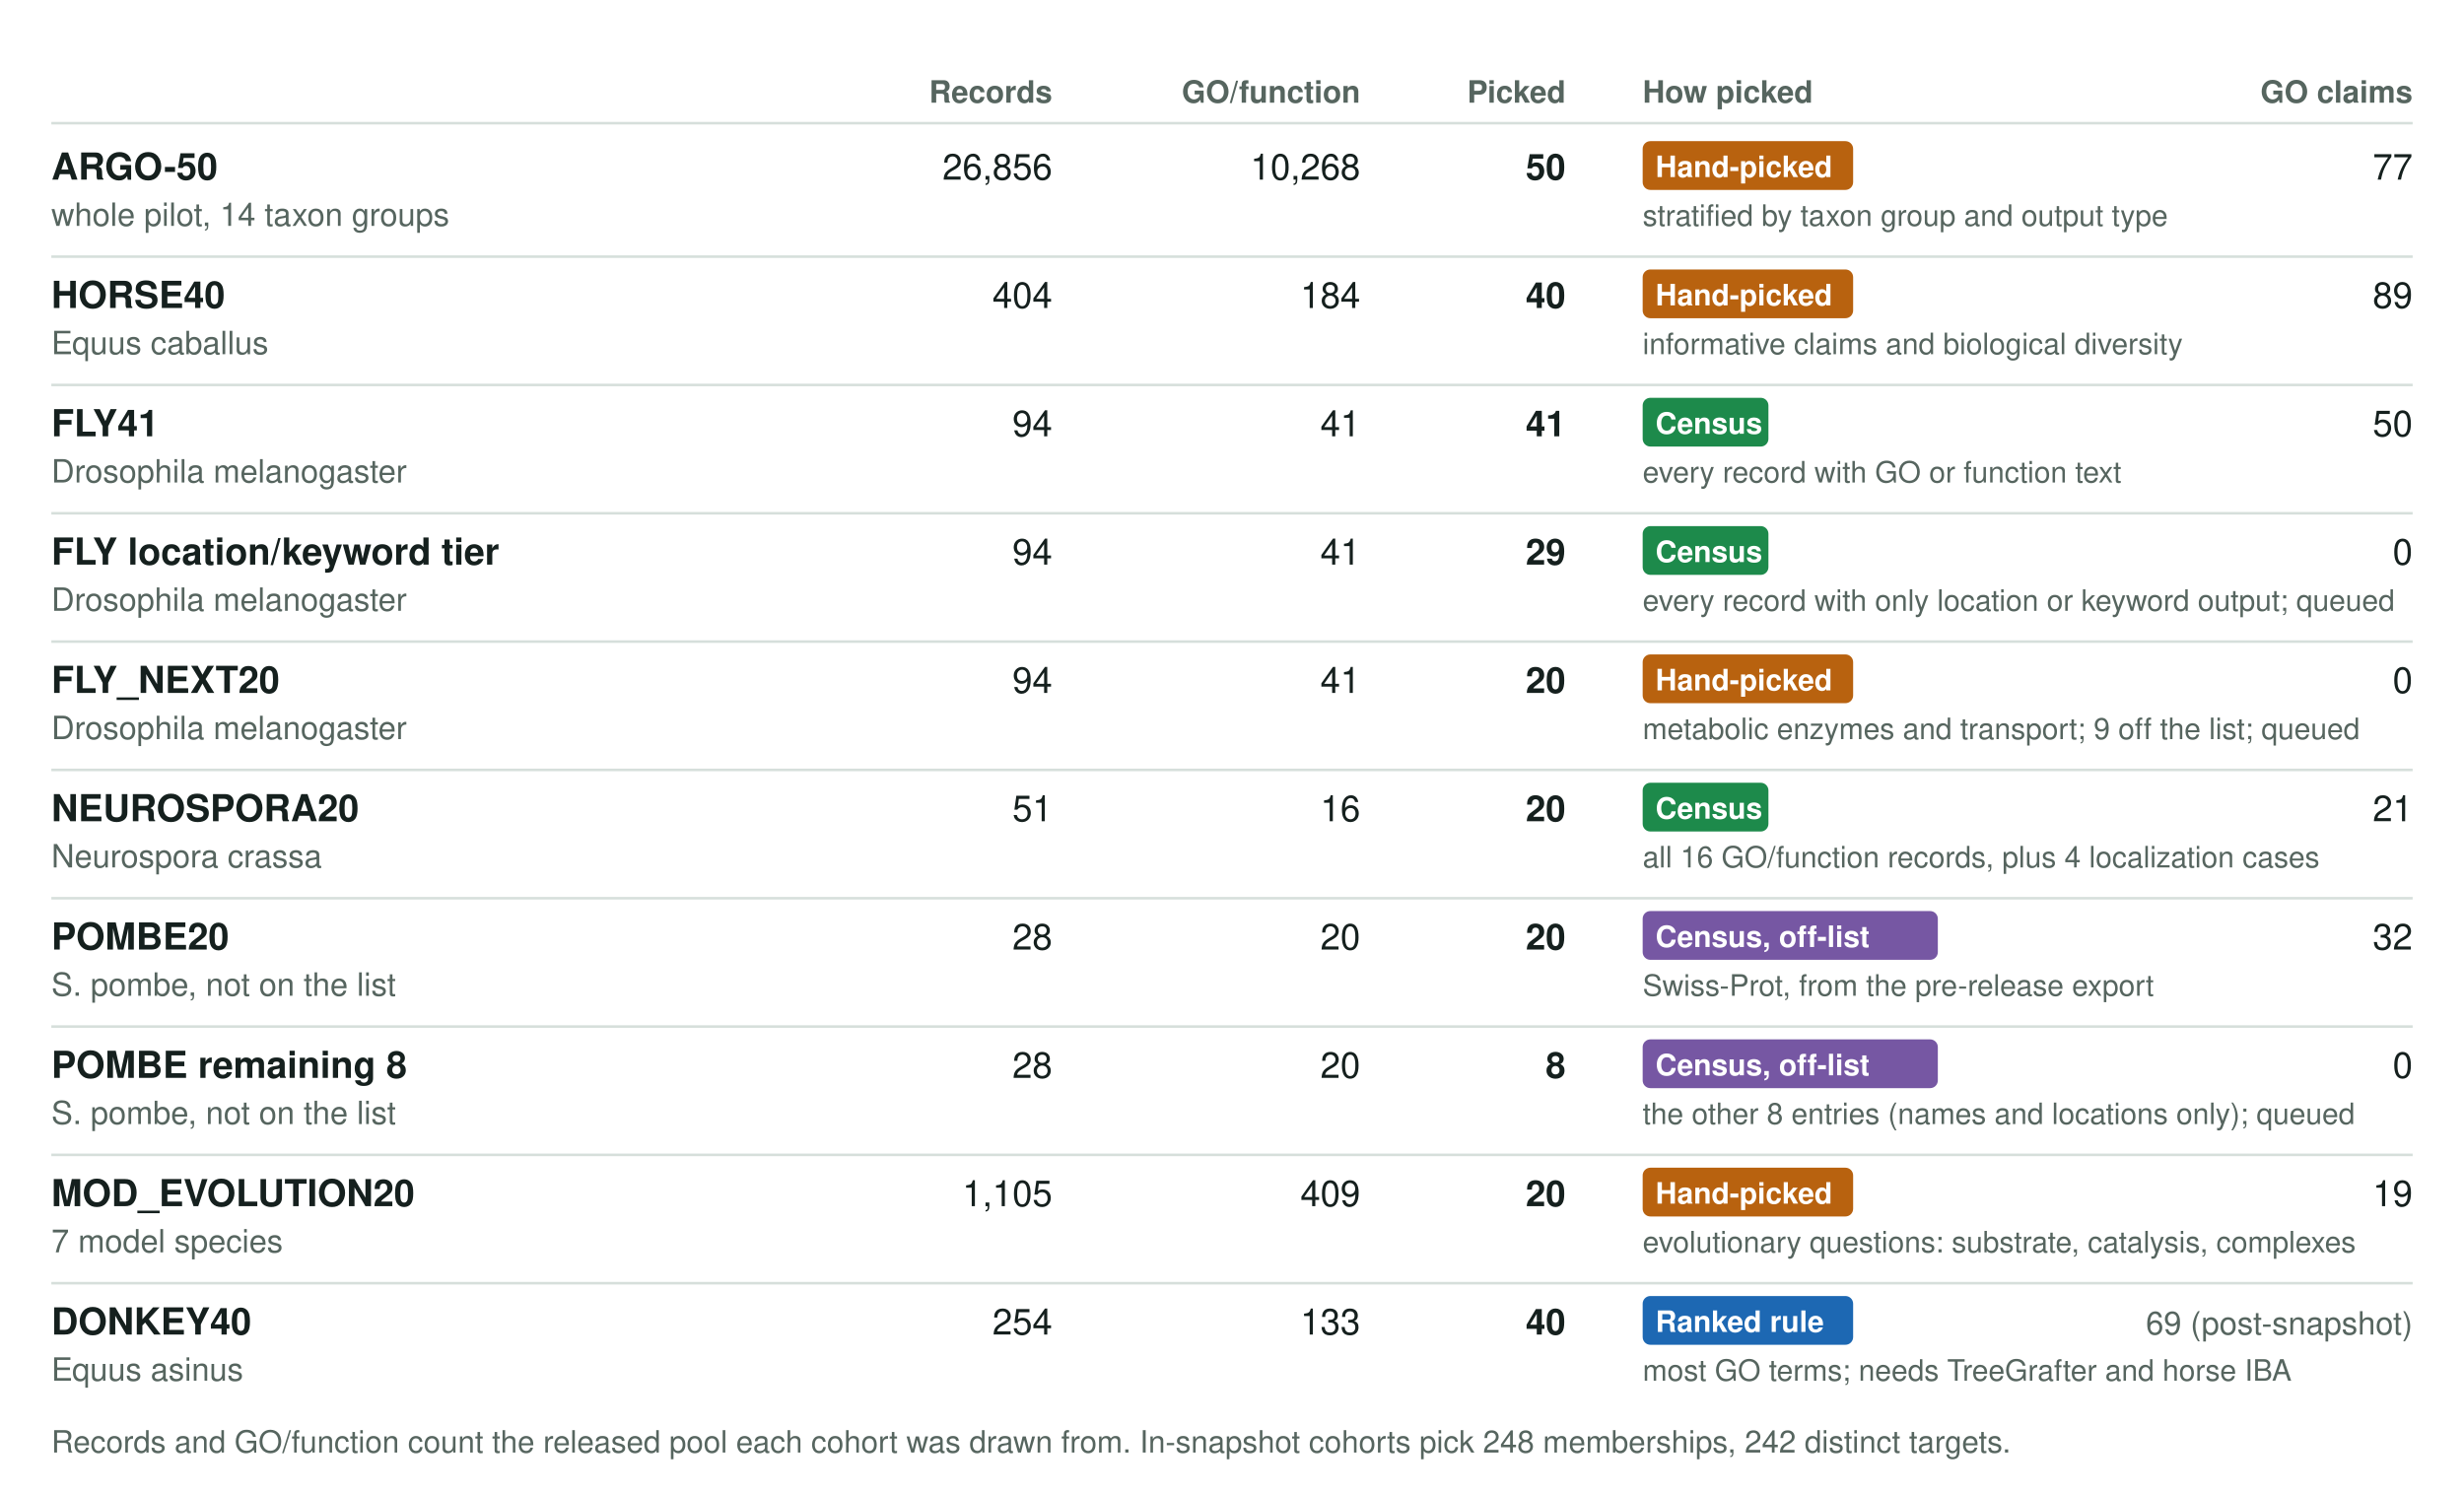
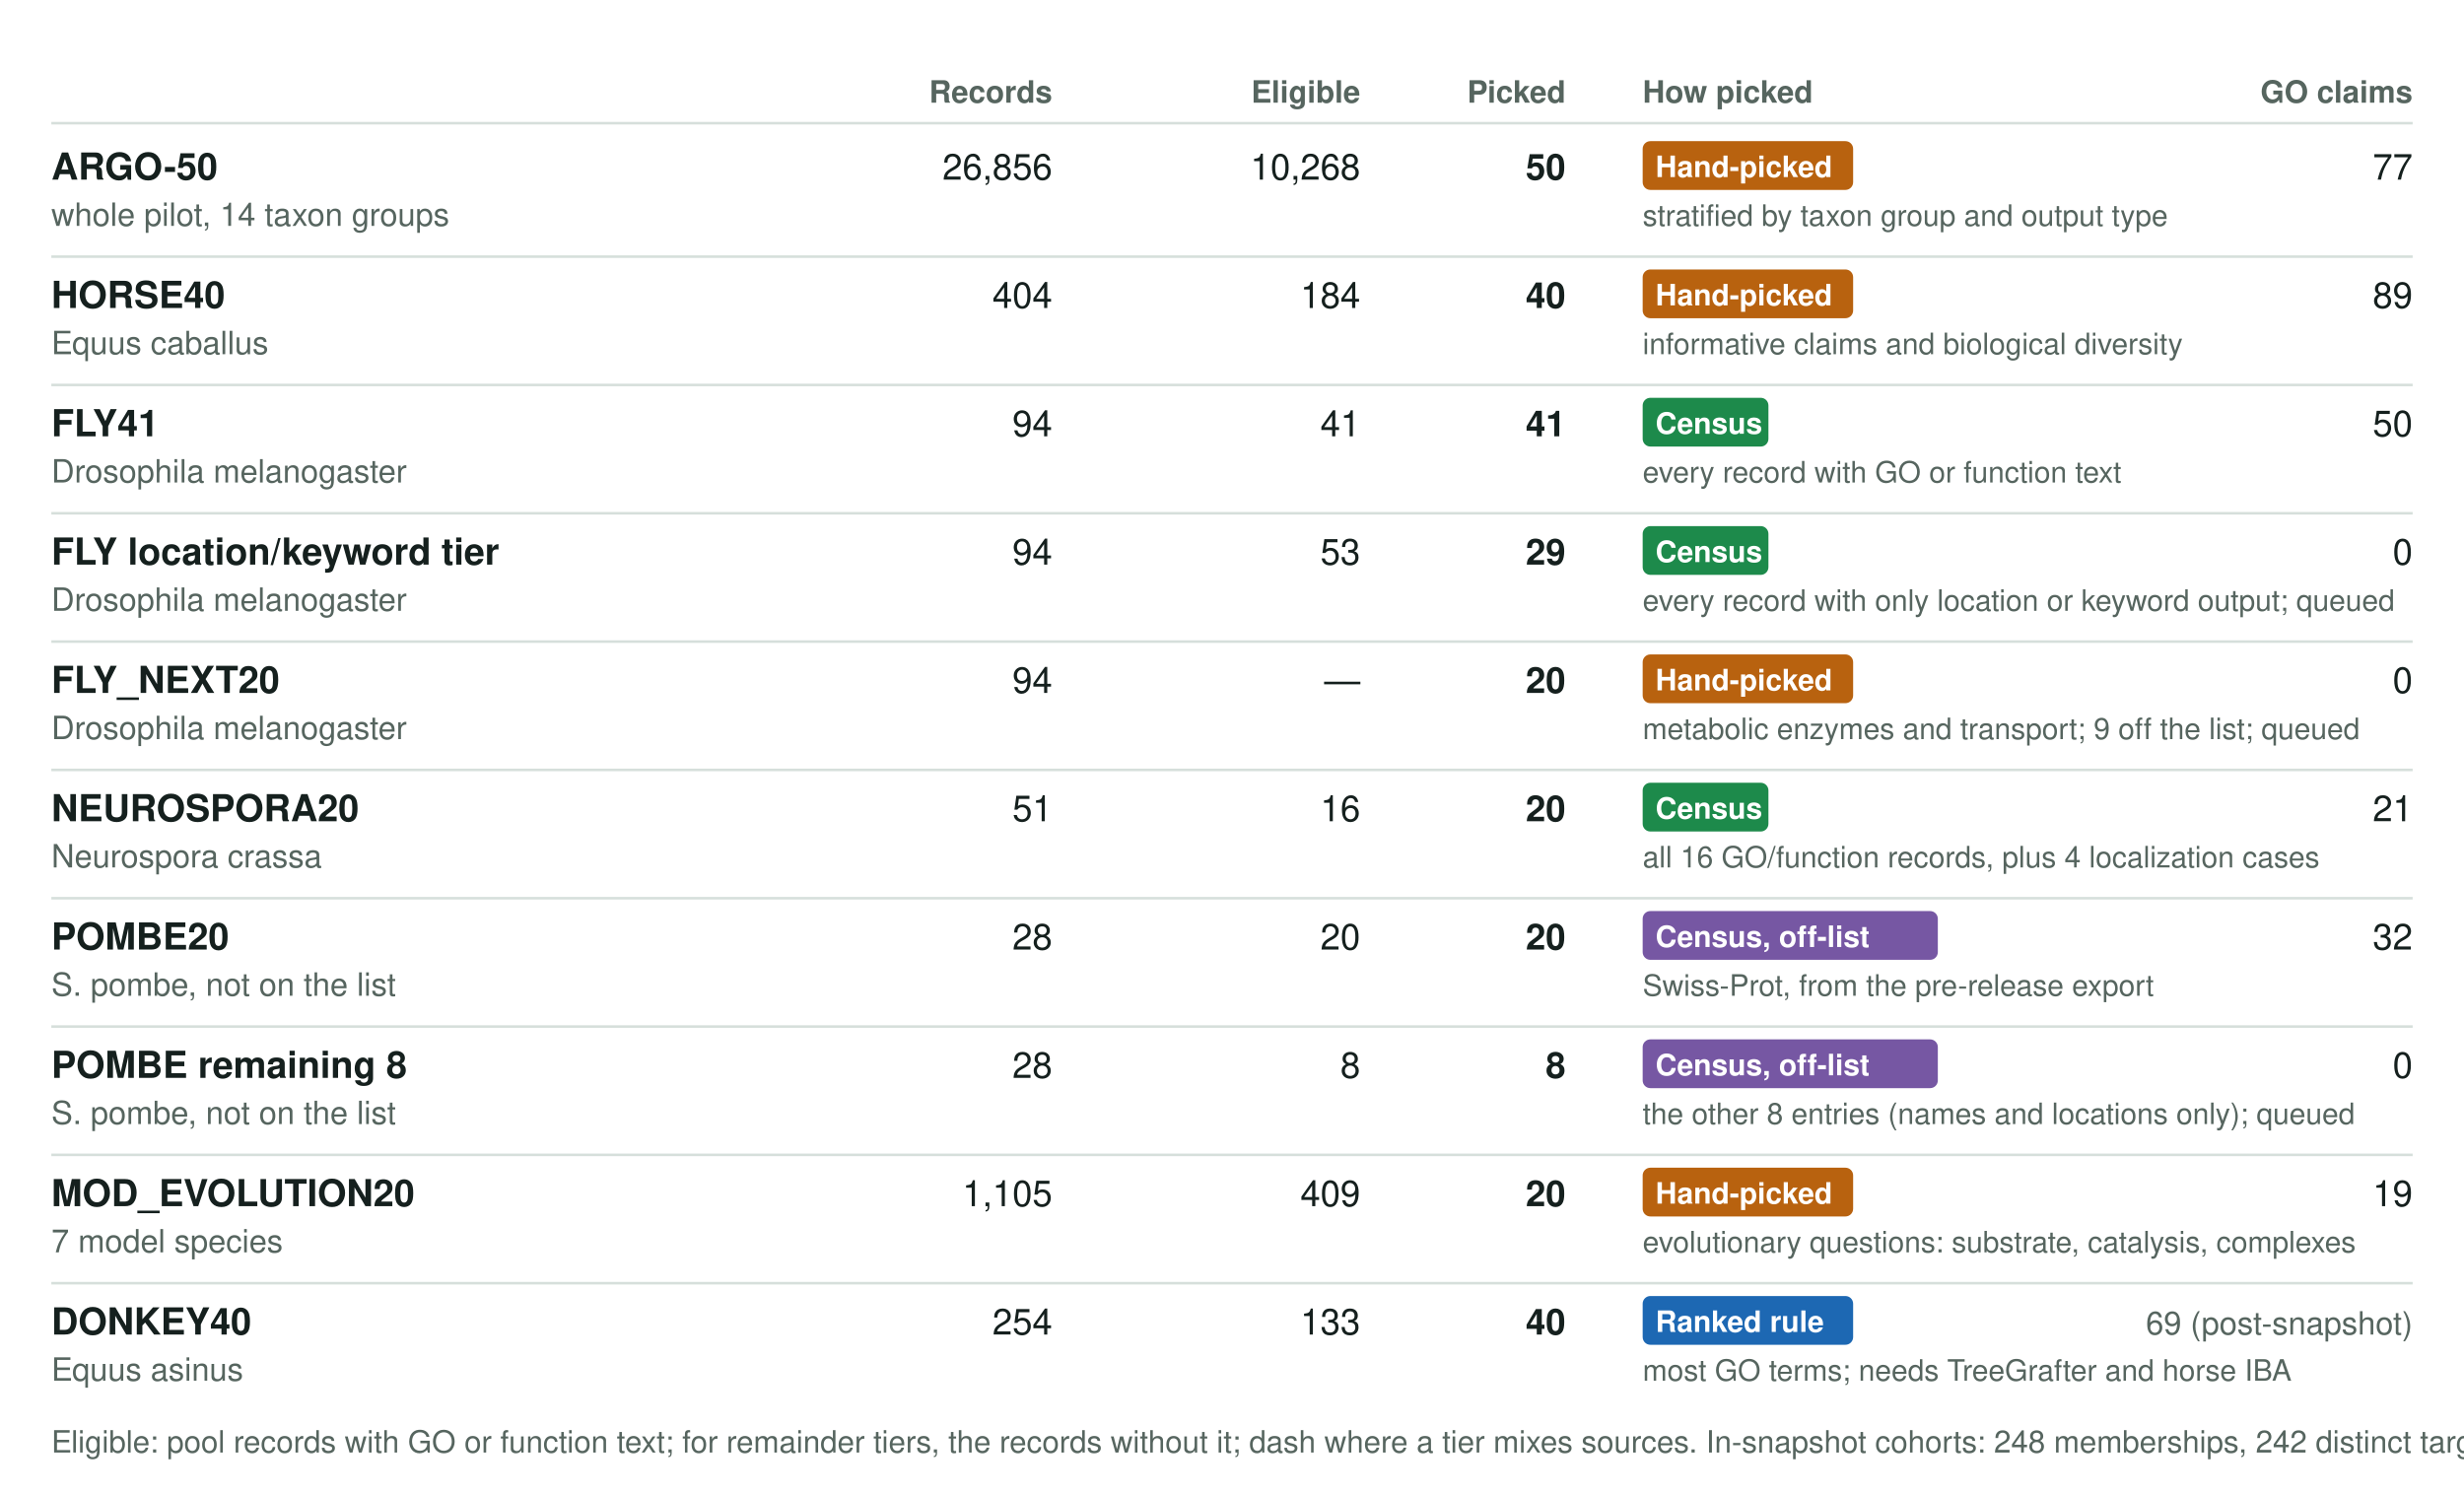
<svg xmlns="http://www.w3.org/2000/svg" viewBox="0 0 960 582" width="960" height="582" role="img" aria-label="Selection method and size of each ProtNLM2 benchmark cohort">
  <style>
.t { fill: var(--fig-ink, #15201e); font-family: "Source Sans 3", system-ui, -apple-system, Helvetica, Arial, sans-serif; }
.m { fill: var(--muted, #56655f); }
.b { font-weight: 600; }
.num { font-variant-numeric: tabular-nums; }
.box { fill: var(--fig-fill, #e8f1ee); stroke: var(--fig-line, #8fa39c); stroke-width: 1.2; }
.ours { fill: var(--accent, #0e6b66); }
.ours-t { fill: var(--surface, #ffffff); }
.link { fill: var(--fig-fill, #e8f1ee); opacity: .55; }
.rule { stroke: var(--rule, #d6dfdb); stroke-width: 1; fill: none; }
.brk { stroke: var(--fig-line, #8fa39c); stroke-width: 1.5; fill: none; }
.brk-ours { stroke: var(--accent, #0e6b66); stroke-width: 2; fill: none; }
.acc { fill: var(--accent, #0e6b66); }
.census { fill: var(--accept, #1d8a4b); }
.hand { fill: var(--modify, #b8620f); }
.rule-c { fill: var(--new, #1d68b3); }
.off { fill: var(--over, #7657a3); }
.chip-t { fill: var(--surface, #ffffff); font-weight: 600; }
.c-COR { fill: var(--accept, #1d8a4b); } .c-CNN { fill: var(--keep, #4f7c3a); }
.c-LSP { fill: var(--accent, #0e6b66); } .c-UNC { fill: var(--undecided, #6b6f76); }
.c-NPI { fill: var(--remove, #bd3a30); } .c-PLI { fill: var(--over, #7657a3); }
.c-REP { fill: var(--modify, #b8620f); }
</style>
  <text x="410.0" y="40.0" class="t m b" font-size="12" text-anchor="end">Records</text>
-   <text x="530.0" y="40.0" class="t m b" font-size="12" text-anchor="end">GO/function</text>
+   <text x="530.0" y="40.0" class="t m b" font-size="12" text-anchor="end">Eligible</text>
  <text x="610.0" y="40.0" class="t m b" font-size="12" text-anchor="end">Picked</text>
  <text x="640.0" y="40.0" class="t m b" font-size="12" text-anchor="start">How picked</text>
  <text x="940.0" y="40.0" class="t m b" font-size="12" text-anchor="end">GO claims</text>
  <line class="rule" x1="20" y1="48" x2="940" y2="48" />
  <text x="20.0" y="70.0" class="t b" font-size="14.5" text-anchor="start">ARGO-50</text>
  <text x="20.0" y="88.0" class="t m" font-size="12.5" text-anchor="start">whole pilot, 14 taxon groups</text>
  <text x="410.0" y="70.0" class="t num" font-size="14" text-anchor="end">26,856</text>
  <text x="530.0" y="70.0" class="t num" font-size="14" text-anchor="end">10,268</text>
  <text x="610.0" y="70.0" class="t b num" font-size="14" text-anchor="end">50</text>
  <rect class="hand" x="640" y="55" width="82" height="19" rx="3" />
  <text x="645.0" y="69.0" class="t chip-t" font-size="11.5" text-anchor="start">Hand-picked</text>
  <text x="640.0" y="88.0" class="t m" font-size="11.5" text-anchor="start">stratified by taxon group and output type</text>
  <text x="940.0" y="70.0" class="t num" font-size="14" text-anchor="end">77</text>
  <line class="rule" x1="20" y1="100" x2="940" y2="100" />
  <text x="20.0" y="120.0" class="t b" font-size="14.5" text-anchor="start">HORSE40</text>
  <text x="20.0" y="138.0" class="t m" font-size="12.5" text-anchor="start">Equus caballus</text>
  <text x="410.0" y="120.0" class="t num" font-size="14" text-anchor="end">404</text>
  <text x="530.0" y="120.0" class="t num" font-size="14" text-anchor="end">184</text>
  <text x="610.0" y="120.0" class="t b num" font-size="14" text-anchor="end">40</text>
  <rect class="hand" x="640" y="105" width="82" height="19" rx="3" />
  <text x="645.0" y="119.0" class="t chip-t" font-size="11.5" text-anchor="start">Hand-picked</text>
  <text x="640.0" y="138.0" class="t m" font-size="11.5" text-anchor="start">informative claims and biological diversity</text>
  <text x="940.0" y="120.0" class="t num" font-size="14" text-anchor="end">89</text>
  <line class="rule" x1="20" y1="150" x2="940" y2="150" />
  <text x="20.0" y="170.0" class="t b" font-size="14.5" text-anchor="start">FLY41</text>
  <text x="20.0" y="188.0" class="t m" font-size="12.5" text-anchor="start">Drosophila melanogaster</text>
  <text x="410.0" y="170.0" class="t num" font-size="14" text-anchor="end">94</text>
  <text x="530.0" y="170.0" class="t num" font-size="14" text-anchor="end">41</text>
  <text x="610.0" y="170.0" class="t b num" font-size="14" text-anchor="end">41</text>
  <rect class="census" x="640" y="155" width="49" height="19" rx="3" />
  <text x="645.0" y="169.0" class="t chip-t" font-size="11.5" text-anchor="start">Census</text>
  <text x="640.0" y="188.0" class="t m" font-size="11.5" text-anchor="start">every record with GO or function text</text>
  <text x="940.0" y="170.0" class="t num" font-size="14" text-anchor="end">50</text>
  <line class="rule" x1="20" y1="200" x2="940" y2="200" />
  <text x="20.0" y="220.0" class="t b" font-size="14.5" text-anchor="start">FLY location/keyword tier</text>
  <text x="20.0" y="238.0" class="t m" font-size="12.5" text-anchor="start">Drosophila melanogaster</text>
  <text x="410.0" y="220.0" class="t num" font-size="14" text-anchor="end">94</text>
-   <text x="530.0" y="220.0" class="t num" font-size="14" text-anchor="end">41</text>
+   <text x="530.0" y="220.0" class="t num" font-size="14" text-anchor="end">53</text>
  <text x="610.0" y="220.0" class="t b num" font-size="14" text-anchor="end">29</text>
  <rect class="census" x="640" y="205" width="49" height="19" rx="3" />
  <text x="645.0" y="219.0" class="t chip-t" font-size="11.5" text-anchor="start">Census</text>
  <text x="640.0" y="238.0" class="t m" font-size="11.5" text-anchor="start">every record with only location or keyword output; queued</text>
  <text x="940.0" y="220.0" class="t num" font-size="14" text-anchor="end">0</text>
  <line class="rule" x1="20" y1="250" x2="940" y2="250" />
  <text x="20.0" y="270.0" class="t b" font-size="14.5" text-anchor="start">FLY_NEXT20</text>
  <text x="20.0" y="288.0" class="t m" font-size="12.5" text-anchor="start">Drosophila melanogaster</text>
  <text x="410.0" y="270.0" class="t num" font-size="14" text-anchor="end">94</text>
-   <text x="530.0" y="270.0" class="t num" font-size="14" text-anchor="end">41</text>
+   <text x="530.0" y="270.0" class="t num" font-size="14" text-anchor="end">—</text>
  <text x="610.0" y="270.0" class="t b num" font-size="14" text-anchor="end">20</text>
  <rect class="hand" x="640" y="255" width="82" height="19" rx="3" />
  <text x="645.0" y="269.0" class="t chip-t" font-size="11.5" text-anchor="start">Hand-picked</text>
  <text x="640.0" y="288.0" class="t m" font-size="11.5" text-anchor="start">metabolic enzymes and transport; 9 off the list; queued</text>
  <text x="940.0" y="270.0" class="t num" font-size="14" text-anchor="end">0</text>
  <line class="rule" x1="20" y1="300" x2="940" y2="300" />
  <text x="20.0" y="320.0" class="t b" font-size="14.5" text-anchor="start">NEUROSPORA20</text>
  <text x="20.0" y="338.0" class="t m" font-size="12.5" text-anchor="start">Neurospora crassa</text>
  <text x="410.0" y="320.0" class="t num" font-size="14" text-anchor="end">51</text>
  <text x="530.0" y="320.0" class="t num" font-size="14" text-anchor="end">16</text>
  <text x="610.0" y="320.0" class="t b num" font-size="14" text-anchor="end">20</text>
  <rect class="census" x="640" y="305" width="49" height="19" rx="3" />
  <text x="645.0" y="319.0" class="t chip-t" font-size="11.5" text-anchor="start">Census</text>
  <text x="640.0" y="338.0" class="t m" font-size="11.5" text-anchor="start">all 16 GO/function records, plus 4 localization cases</text>
  <text x="940.0" y="320.0" class="t num" font-size="14" text-anchor="end">21</text>
  <line class="rule" x1="20" y1="350" x2="940" y2="350" />
  <text x="20.0" y="370.0" class="t b" font-size="14.5" text-anchor="start">POMBE20</text>
  <text x="20.0" y="388.0" class="t m" font-size="12.5" text-anchor="start">S. pombe, not on the list</text>
  <text x="410.0" y="370.0" class="t num" font-size="14" text-anchor="end">28</text>
  <text x="530.0" y="370.0" class="t num" font-size="14" text-anchor="end">20</text>
  <text x="610.0" y="370.0" class="t b num" font-size="14" text-anchor="end">20</text>
  <rect class="off" x="640" y="355" width="115" height="19" rx="3" />
  <text x="645.0" y="369.0" class="t chip-t" font-size="11.5" text-anchor="start">Census, off-list</text>
  <text x="640.0" y="388.0" class="t m" font-size="11.5" text-anchor="start">Swiss-Prot, from the pre-release export</text>
  <text x="940.0" y="370.0" class="t num" font-size="14" text-anchor="end">32</text>
  <line class="rule" x1="20" y1="400" x2="940" y2="400" />
  <text x="20.0" y="420.0" class="t b" font-size="14.5" text-anchor="start">POMBE remaining 8</text>
  <text x="20.0" y="438.0" class="t m" font-size="12.5" text-anchor="start">S. pombe, not on the list</text>
  <text x="410.0" y="420.0" class="t num" font-size="14" text-anchor="end">28</text>
-   <text x="530.0" y="420.0" class="t num" font-size="14" text-anchor="end">20</text>
+   <text x="530.0" y="420.0" class="t num" font-size="14" text-anchor="end">8</text>
  <text x="610.0" y="420.0" class="t b num" font-size="14" text-anchor="end">8</text>
  <rect class="off" x="640" y="405" width="115" height="19" rx="3" />
  <text x="645.0" y="419.0" class="t chip-t" font-size="11.5" text-anchor="start">Census, off-list</text>
  <text x="640.0" y="438.0" class="t m" font-size="11.5" text-anchor="start">the other 8 entries (names and locations only); queued</text>
  <text x="940.0" y="420.0" class="t num" font-size="14" text-anchor="end">0</text>
  <line class="rule" x1="20" y1="450" x2="940" y2="450" />
  <text x="20.0" y="470.0" class="t b" font-size="14.5" text-anchor="start">MOD_EVOLUTION20</text>
  <text x="20.0" y="488.0" class="t m" font-size="12.5" text-anchor="start">7 model species</text>
  <text x="410.0" y="470.0" class="t num" font-size="14" text-anchor="end">1,105</text>
  <text x="530.0" y="470.0" class="t num" font-size="14" text-anchor="end">409</text>
  <text x="610.0" y="470.0" class="t b num" font-size="14" text-anchor="end">20</text>
  <rect class="hand" x="640" y="455" width="82" height="19" rx="3" />
  <text x="645.0" y="469.0" class="t chip-t" font-size="11.5" text-anchor="start">Hand-picked</text>
  <text x="640.0" y="488.0" class="t m" font-size="11.5" text-anchor="start">evolutionary questions: substrate, catalysis, complexes</text>
  <text x="940.0" y="470.0" class="t num" font-size="14" text-anchor="end">19</text>
  <line class="rule" x1="20" y1="500" x2="940" y2="500" />
  <text x="20.0" y="520.0" class="t b" font-size="14.5" text-anchor="start">DONKEY40</text>
  <text x="20.0" y="538.0" class="t m" font-size="12.5" text-anchor="start">Equus asinus</text>
  <text x="410.0" y="520.0" class="t num" font-size="14" text-anchor="end">254</text>
  <text x="530.0" y="520.0" class="t num" font-size="14" text-anchor="end">133</text>
  <text x="610.0" y="520.0" class="t b num" font-size="14" text-anchor="end">40</text>
  <rect class="rule-c" x="640" y="505" width="82" height="19" rx="3" />
  <text x="645.0" y="519.0" class="t chip-t" font-size="11.5" text-anchor="start">Ranked rule</text>
  <text x="640.0" y="538.0" class="t m" font-size="11.5" text-anchor="start">most GO terms; needs TreeGrafter and horse IBA</text>
  <text x="940.0" y="520.0" class="t m num" font-size="12.5" text-anchor="end">69 (post-snapshot)</text>
-   <text x="20.0" y="566.0" class="t m" font-size="12" text-anchor="start">Records and GO/function count the released pool each cohort was drawn from. In-snapshot cohorts pick 248 memberships, 242 distinct targets.</text>
+   <text x="20.0" y="566.0" class="t m" font-size="12" text-anchor="start">Eligible: pool records with GO or function text; for remainder tiers, the records without it; dash where a tier mixes sources. In-snapshot cohorts: 248 memberships, 242 distinct targets.</text>
</svg>
